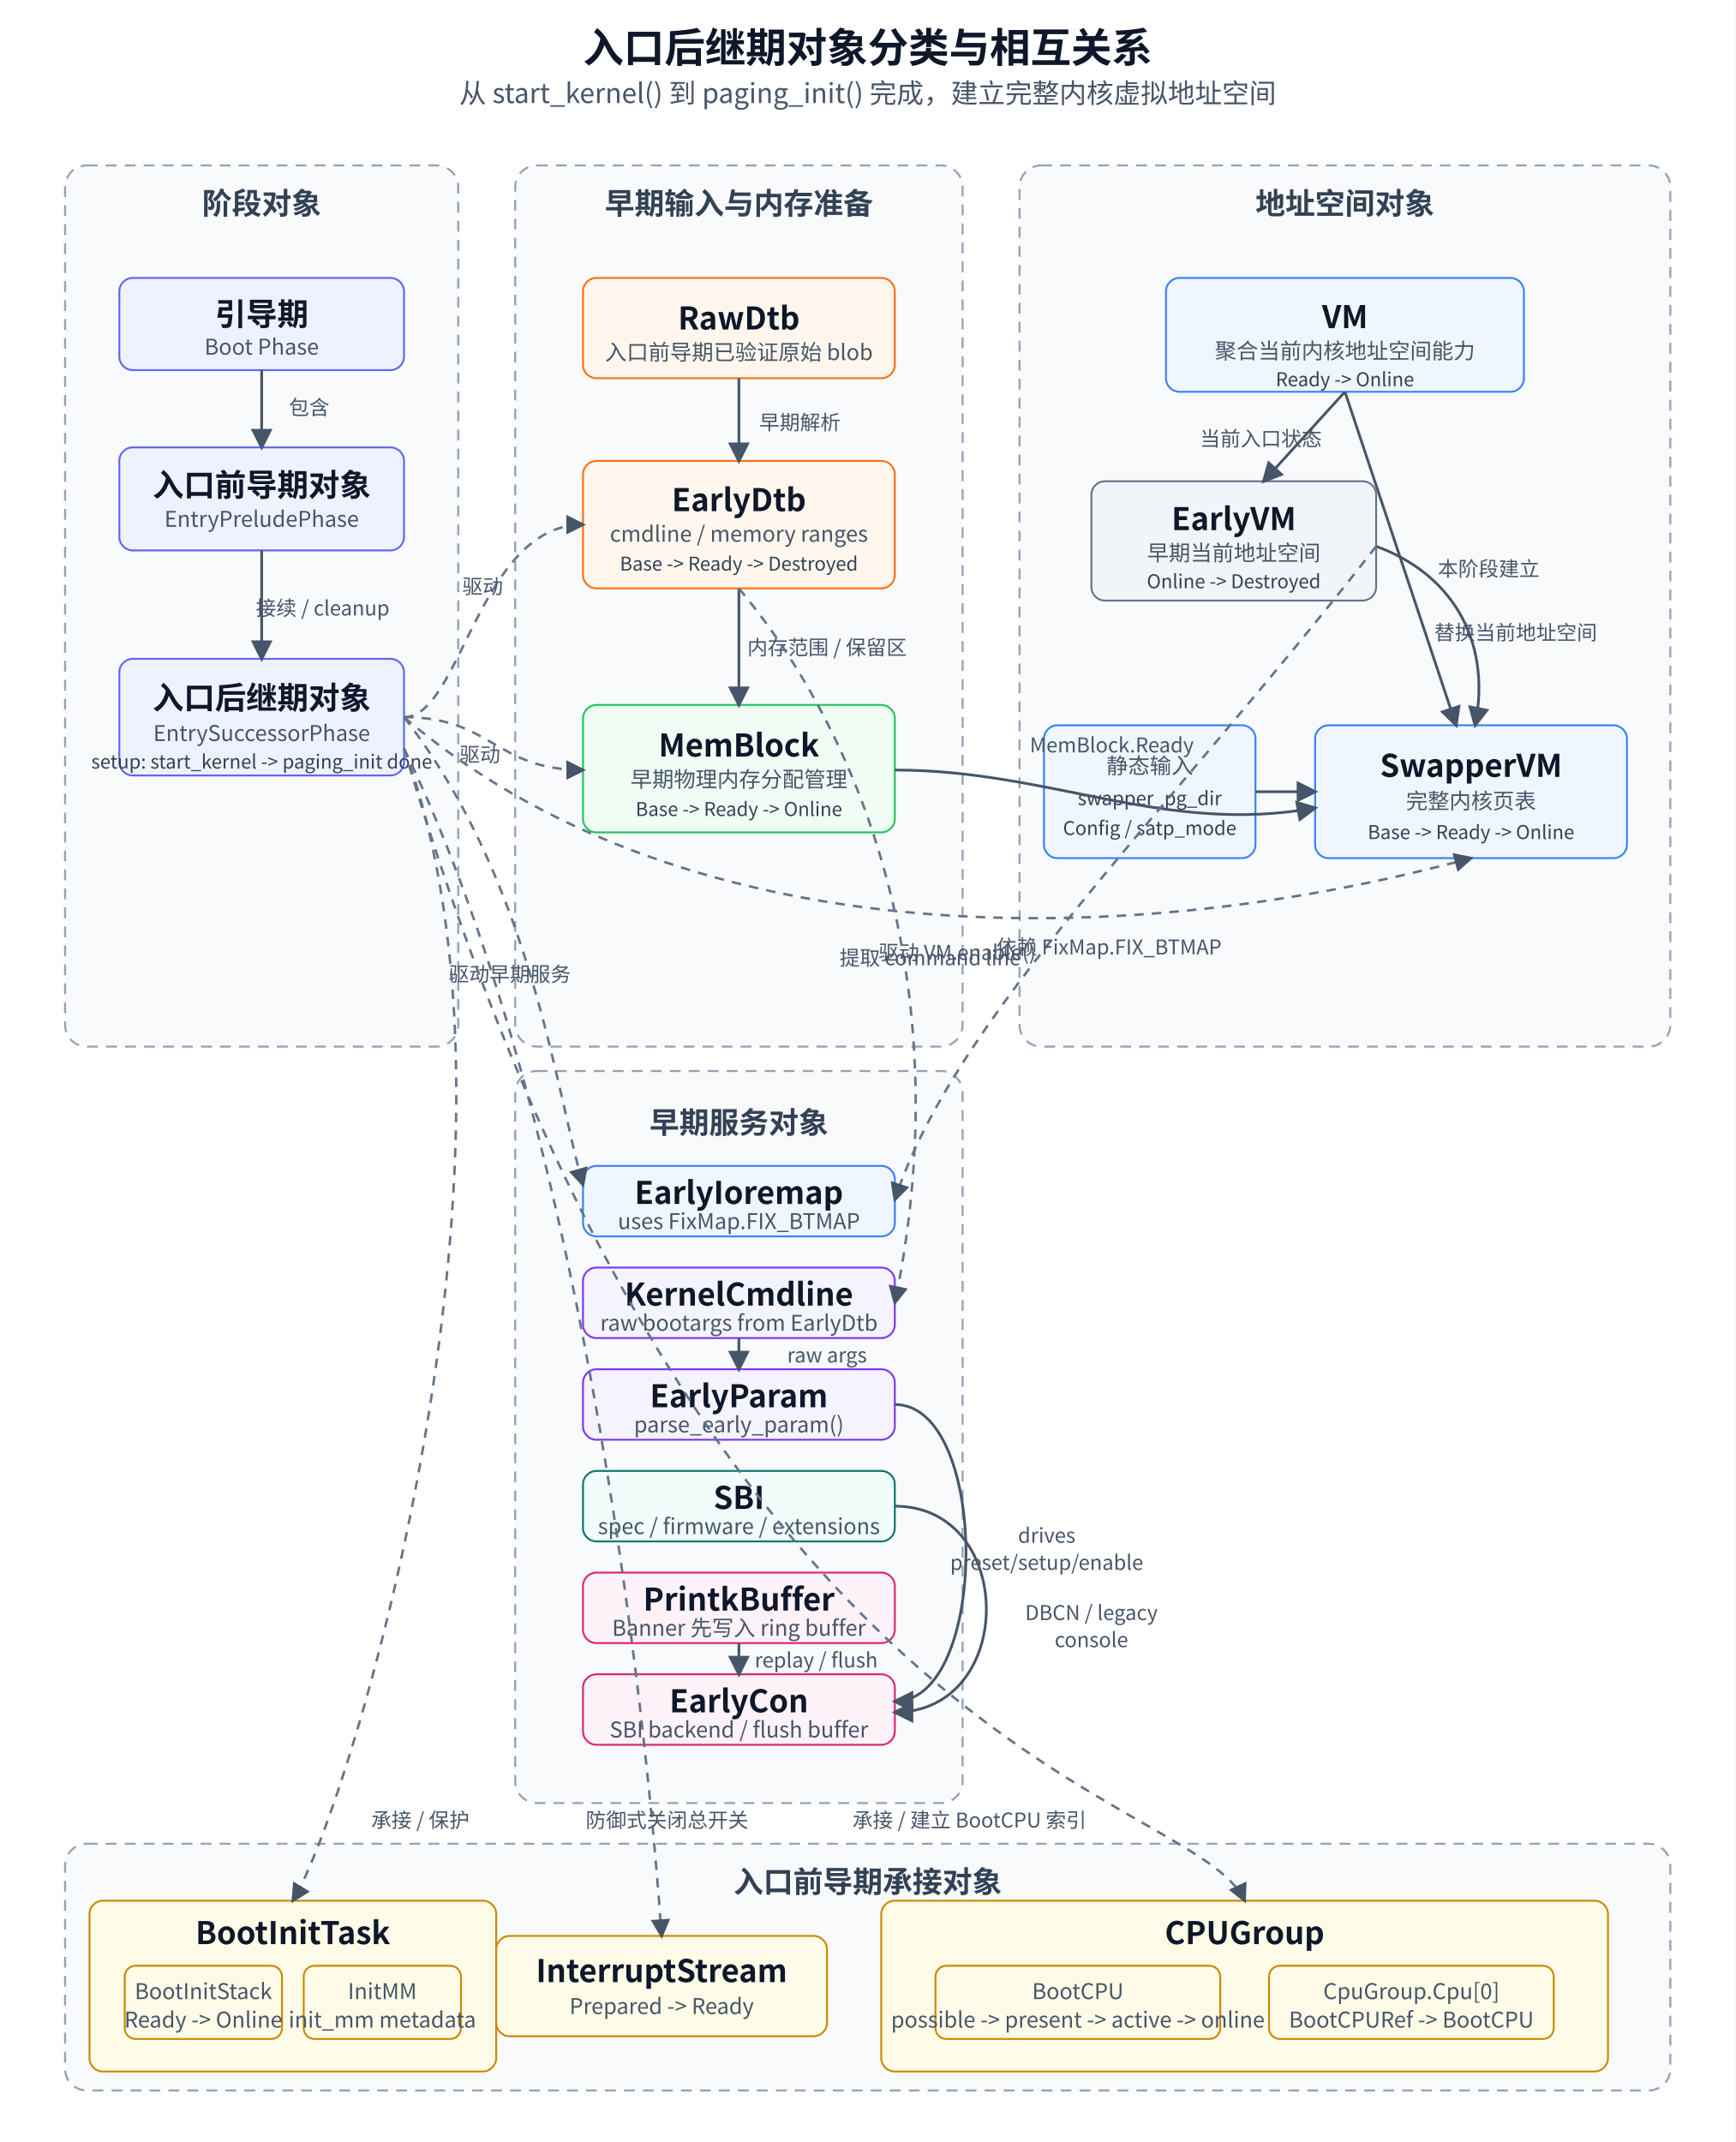
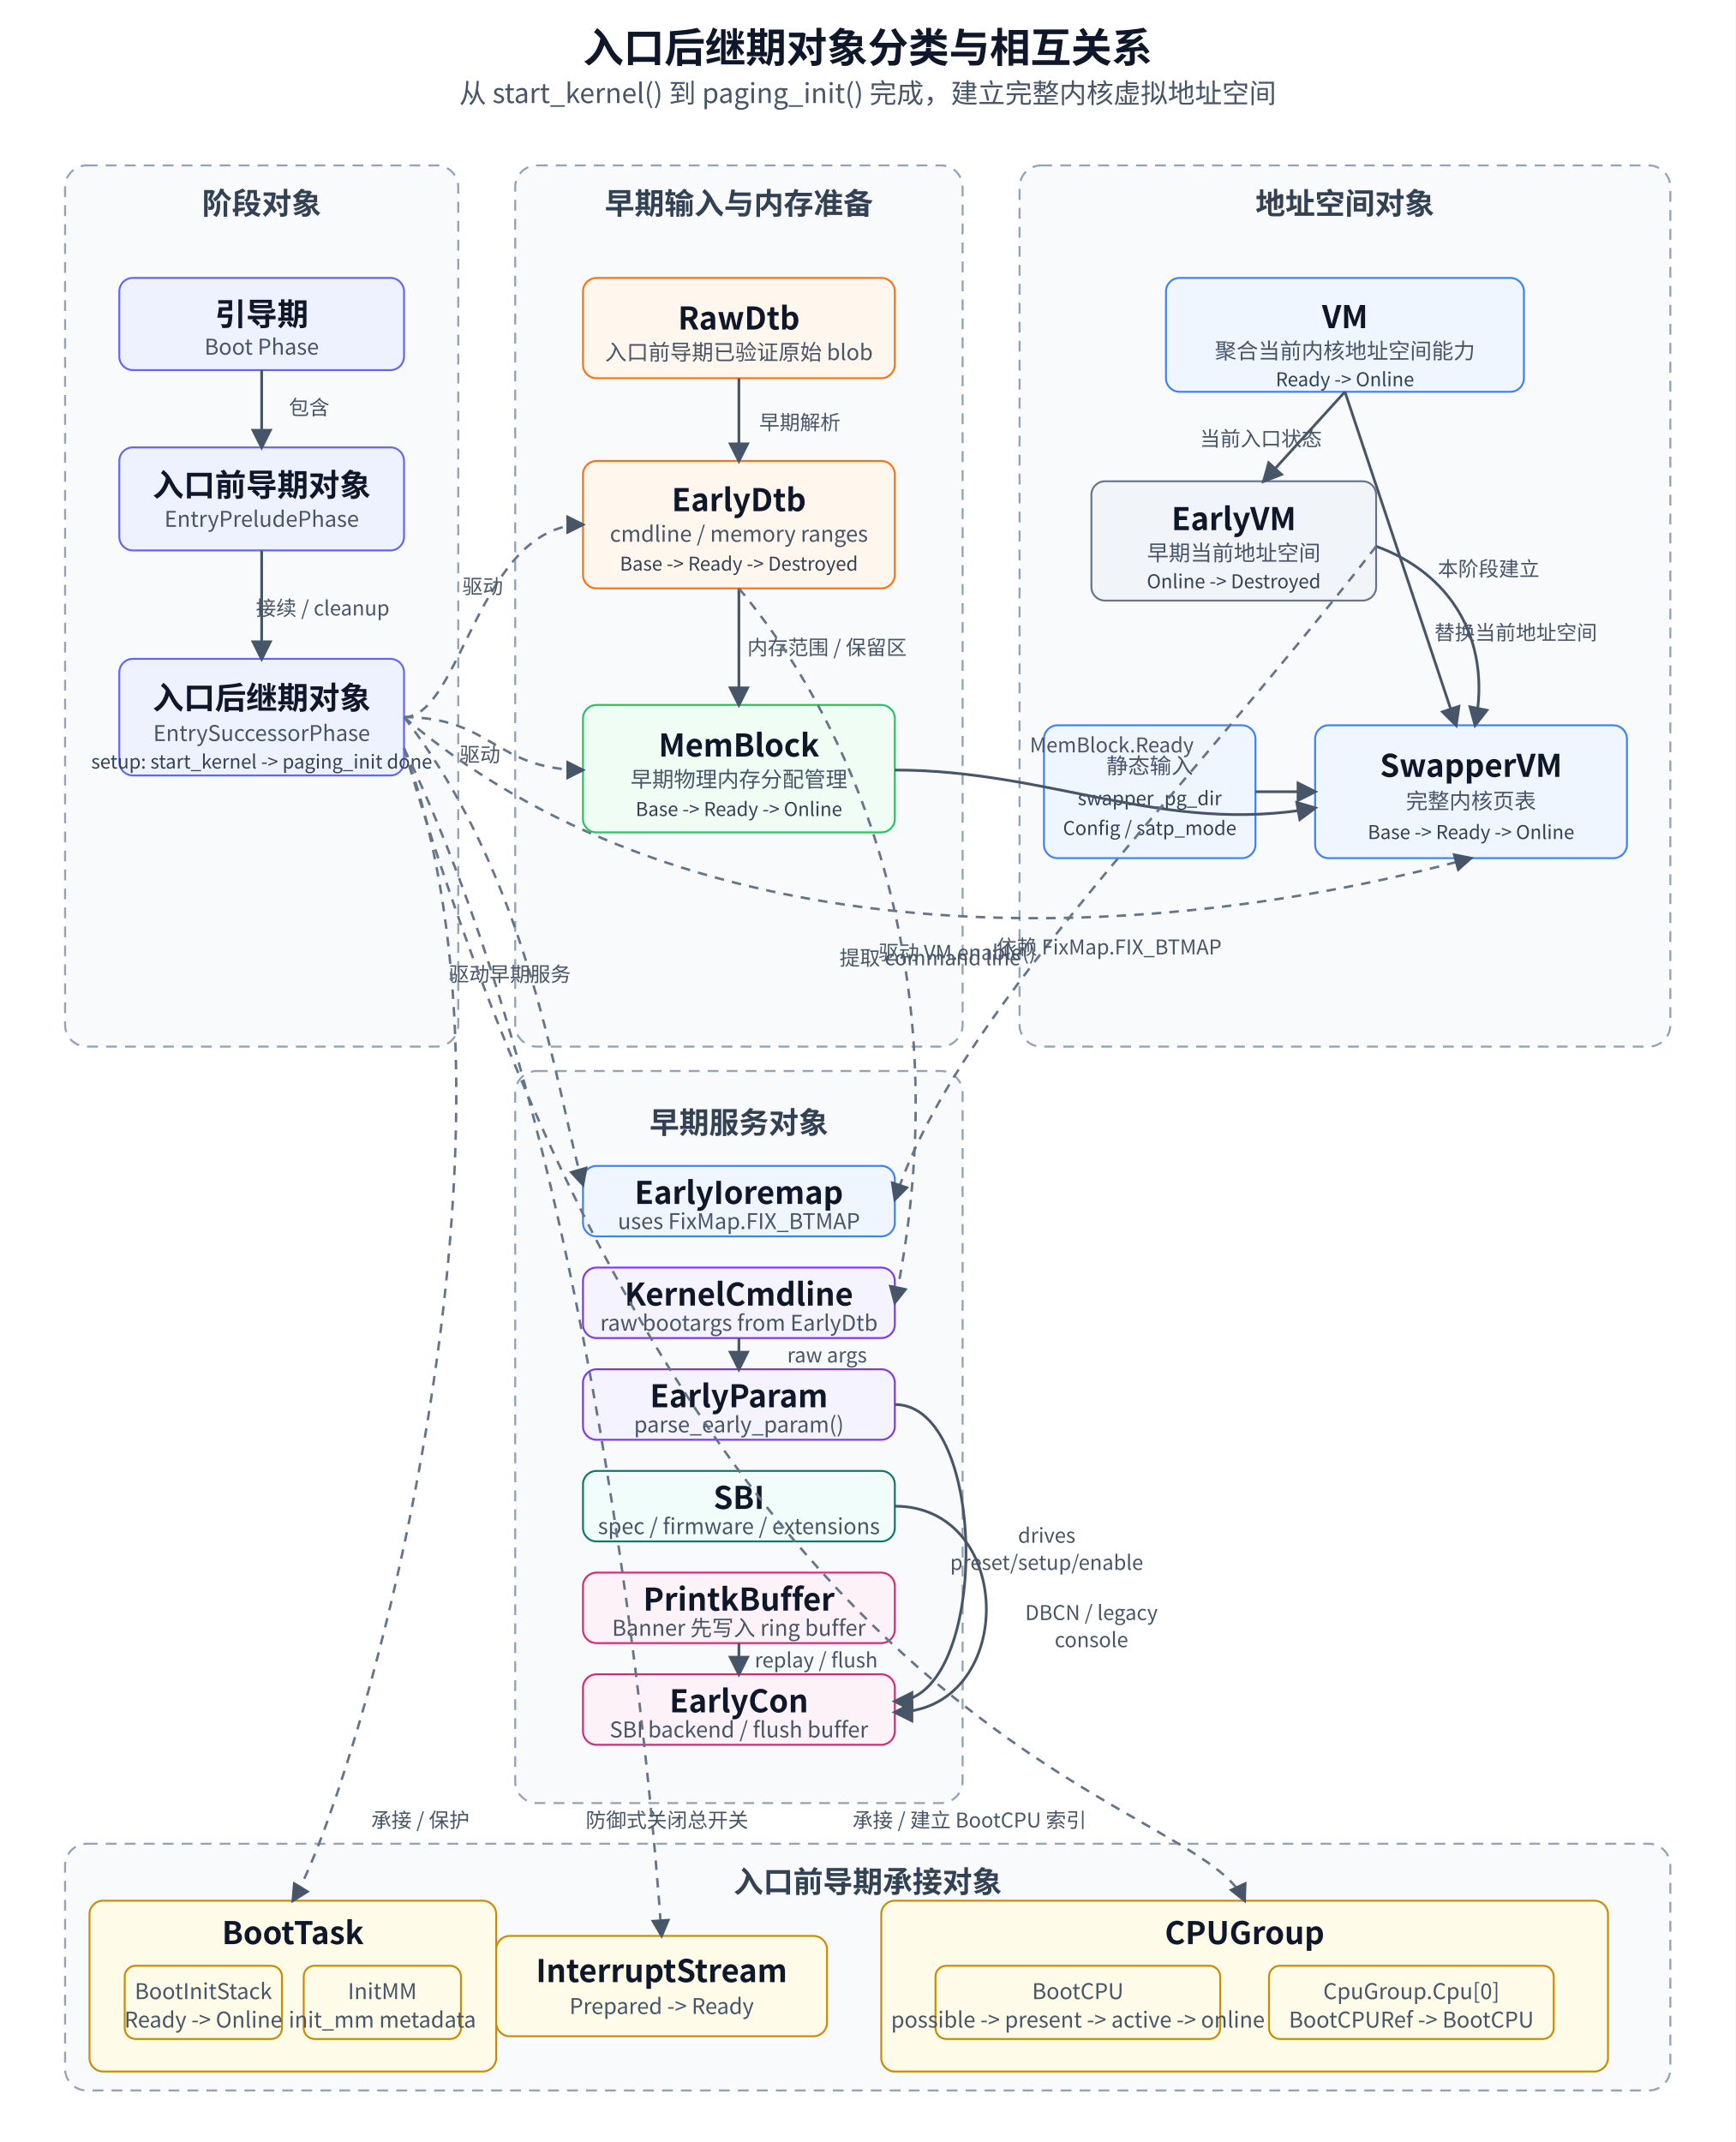
<svg xmlns="http://www.w3.org/2000/svg" width="1280" height="1580" viewBox="0 0 1280 1580" role="img" aria-labelledby="title desc">
  <defs>
    <marker id="arrow" viewBox="0 0 10 10" refX="8.5" refY="5" markerWidth="8" markerHeight="8" orient="auto-start-reverse">
      <path d="M 0 0 L 10 5 L 0 10 z" fill="#475569" />
    </marker>
    <style>
      text {
        font-family: "Microsoft YaHei", "Noto Sans CJK SC", "Source Han Sans SC", Arial, sans-serif;
        fill: #0f172a;
      }
      .title { font-size: 30px; font-weight: 600; }
      .subtitle { font-size: 20px; fill: #475569; }
      .group { fill: #f8fafc; stroke: #94a3b8; stroke-width: 1.5; stroke-dasharray: 8 6; }
      .group-label { font-size: 22px; font-weight: 600; fill: #334155; }
      .box { fill: #ffffff; stroke: #334155; stroke-width: 1.4; }
      .phase { fill: #eef2ff; stroke: #6366f1; }
      .dtb { fill: #fff7ed; stroke: #f97316; }
      .mem { fill: #f0fdf4; stroke: #22c55e; }
      .log { fill: #fdf2f8; stroke: #db2777; }
      .addr { fill: #eff6ff; stroke: #3b82f6; }
      .svc { fill: #f0fdfa; stroke: #0f766e; }
      .param { fill: #f5f3ff; stroke: #7c3aed; }
      .carry { fill: #fefce8; stroke: #ca8a04; }
      .inactive { fill: #f1f5f9; stroke: #64748b; }
      .label { font-size: 23px; font-weight: 600; text-anchor: middle; dominant-baseline: middle; }
      .small { font-size: 16px; fill: #475569; text-anchor: middle; dominant-baseline: middle; }
      .edge { stroke: #475569; stroke-width: 2; fill: none; marker-end: url(#arrow); }
      .edge-soft { stroke: #64748b; stroke-width: 1.8; stroke-dasharray: 7 6; fill: none; marker-end: url(#arrow); }
      .edge-label { font-size: 15px; fill: #475569; text-anchor: middle; }
      .state { font-size: 14px; fill: #334155; text-anchor: middle; dominant-baseline: middle; }
    </style>
  </defs>
  <rect x="0" y="0" width="1280" height="1580" fill="#ffffff" />
  <text x="640" y="46" text-anchor="middle" class="title">入口后继期对象分类与相互关系</text>
  <text x="640" y="76" text-anchor="middle" class="subtitle">从 start_kernel() 到 paging_init() 完成，建立完整内核虚拟地址空间</text>
  <rect x="48" y="122" width="290" height="650" rx="16" class="group" />
  <text x="193" y="158" class="group-label" text-anchor="middle">阶段对象</text>
  <rect x="88" y="205" width="210" height="68" rx="10" class="box phase" />
  <text x="193" y="232" class="label">引导期</text>
  <text x="193" y="256" class="small">Boot Phase</text>
  <rect x="88" y="330" width="210" height="76" rx="10" class="box phase" />
  <text x="193" y="358" class="label">入口前导期对象</text>
  <text x="193" y="383" class="small">EntryPreludePhase</text>
  <rect x="88" y="486" width="210" height="86" rx="10" class="box phase" />
  <text x="193" y="515" class="label">入口后继期对象</text>
  <text x="193" y="541" class="small">EntrySuccessorPhase</text>
  <text x="193" y="562" class="state">setup: start_kernel -&gt; paging_init done</text>
  <path d="M193 273 L193 330" class="edge" />
  <text x="228" y="306" class="edge-label">包含</text>
  <path d="M193 406 L193 486" class="edge" />
  <text x="238" y="454" class="edge-label">接续 / cleanup</text>
  <rect x="380" y="122" width="330" height="650" rx="16" class="group" />
  <text x="545" y="158" class="group-label" text-anchor="middle">早期输入与内存准备</text>
  <rect x="430" y="205" width="230" height="74" rx="10" class="box dtb" />
  <text x="545" y="235" class="label">RawDtb</text>
  <text x="545" y="260" class="small">入口前导期已验证原始 blob</text>
  <rect x="430" y="340" width="230" height="94" rx="10" class="box dtb" />
  <text x="545" y="369" class="label">EarlyDtb</text>
  <text x="545" y="394" class="small">cmdline / memory ranges</text>
  <text x="545" y="416" class="state">Base -&gt; Ready -&gt; Destroyed</text>
  <rect x="430" y="520" width="230" height="94" rx="10" class="box mem" />
  <text x="545" y="550" class="label">MemBlock</text>
  <text x="545" y="575" class="small">早期物理内存分配管理</text>
  <text x="545" y="597" class="state">Base -&gt; Ready -&gt; Online</text>
  <path d="M545 279 L545 340" class="edge" />
  <text x="590" y="317" class="edge-label">早期解析</text>
  <path d="M545 434 L545 520" class="edge" />
  <text x="610" y="483" class="edge-label">内存范围 / 保留区</text>
  <rect x="752" y="122" width="480" height="650" rx="16" class="group" />
  <text x="992" y="158" class="group-label" text-anchor="middle">地址空间对象</text>
  <rect x="860" y="205" width="264" height="84" rx="10" class="box addr" />
  <text x="992" y="234" class="label">VM</text>
  <text x="992" y="259" class="small">聚合当前内核地址空间能力</text>
  <text x="992" y="280" class="state">Ready -&gt; Online</text>
  <rect x="805" y="355" width="210" height="88" rx="10" class="box inactive" />
  <text x="910" y="383" class="label">EarlyVM</text>
  <text x="910" y="408" class="small">早期当前地址空间</text>
  <text x="910" y="429" class="state">Online -&gt; Destroyed</text>
  <rect x="970" y="535" width="230" height="98" rx="10" class="box addr" />
  <text x="1085" y="565" class="label">SwapperVM</text>
  <text x="1085" y="591" class="small">完整内核页表</text>
  <text x="1085" y="614" class="state">Base -&gt; Ready -&gt; Online</text>
  <rect x="770" y="535" width="156" height="98" rx="10" class="box addr" />
  <text x="848" y="565" class="small">静态输入</text>
  <text x="848" y="589" class="state">swapper_pg_dir</text>
  <text x="848" y="611" class="state">Config / satp_mode</text>
  <path d="M992 289 L932 355" class="edge" />
  <text x="930" y="329" class="edge-label">当前入口状态</text>
  <path d="M992 289 L1074 535" class="edge" />
  <text x="1098" y="425" class="edge-label">本阶段建立</text>
  <path d="M1015 403 C1068 422, 1101 470, 1088 535" class="edge" />
  <text x="1118" y="472" class="edge-label">替换当前地址空间</text>
  <path d="M926 584 L970 584" class="edge" />
  <path d="M298 529 C340 529, 353 387, 430 387" class="edge-soft" />
  <text x="356" y="438" class="edge-label">驱动</text>
  <path d="M298 529 C363 529, 365 568, 430 568" class="edge-soft" />
  <text x="354" y="562" class="edge-label">驱动</text>
  <path d="M298 529 C498 700, 815 706, 1085 633" class="edge-soft" />
  <text x="706" y="708" class="edge-label">驱动 VM.enable()</text>
  <path d="M660 568 C775 568, 858 616, 970 596" class="edge" />
  <text x="820" y="555" class="edge-label">MemBlock.Ready</text>
  <rect x="380" y="790" width="330" height="540" rx="16" class="group" />
  <text x="545" y="836" class="group-label" text-anchor="middle">早期服务对象</text>
  <rect x="430" y="860" width="230" height="52" rx="10" class="box addr" />
  <text x="545" y="880" class="label">EarlyIoremap</text>
  <text x="545" y="901" class="small">uses FixMap.FIX_BTMAP</text>
  <rect x="430" y="935" width="230" height="52" rx="10" class="box param" />
  <text x="545" y="955" class="label">KernelCmdline</text>
  <text x="545" y="976" class="small">raw bootargs from EarlyDtb</text>
  <rect x="430" y="1010" width="230" height="52" rx="10" class="box param" />
  <text x="545" y="1030" class="label">EarlyParam</text>
  <text x="545" y="1051" class="small">parse_early_param()</text>
  <rect x="430" y="1085" width="230" height="52" rx="10" class="box svc" />
  <text x="545" y="1105" class="label">SBI</text>
  <text x="545" y="1126" class="small">spec / firmware / extensions</text>
  <rect x="430" y="1160" width="230" height="52" rx="10" class="box log" />
  <text x="545" y="1180" class="label">PrintkBuffer</text>
  <text x="545" y="1201" class="small">Banner 先写入 ring buffer</text>
  <rect x="430" y="1235" width="230" height="52" rx="10" class="box log" />
  <text x="545" y="1255" class="label">EarlyCon</text>
  <text x="545" y="1276" class="small">SBI backend / flush buffer</text>
  <path d="M545 987 L545 1010" class="edge" />
  <text x="610" y="1005" class="edge-label">raw args</text>
  <path d="M660 1036 C730 1036, 730 1255, 660 1255" class="edge" />
  <text x="772" y="1138" class="edge-label">drives</text>
  <text x="772" y="1158" class="edge-label">preset/setup/enable</text>
  <path d="M660 1111 C750 1111, 750 1263, 660 1263" class="edge" />
  <text x="805" y="1195" class="edge-label">DBCN / legacy</text>
  <text x="805" y="1215" class="edge-label">console</text>
  <path d="M545 1212 L545 1235" class="edge" />
  <text x="602" y="1230" class="edge-label">replay / flush</text>
  <path d="M1015 403 C860 602, 704 750, 660 885" class="edge-soft" />
  <text x="818" y="704" class="edge-label">依赖 FixMap.FIX_BTMAP</text>
  <path d="M545 434 C650 560, 704 750, 660 961" class="edge-soft" />
  <text x="686" y="712" class="edge-label">提取 command line</text>
  <path d="M298 529 C392 650, 410 805, 430 874" class="edge-soft" />
  <text x="376" y="724" class="edge-label">驱动早期服务</text>
  <rect x="48" y="1360" width="1184" height="182" rx="16" class="group" />
  <text x="640" y="1396" class="group-label" text-anchor="middle">入口前导期承接对象</text>
  <rect x="66" y="1402" width="300" height="126" rx="10" class="box carry" />
-   <text x="216" y="1426" class="label">BootInitTask</text>
+   <text x="216" y="1426" class="label">BootTask</text>
  <rect x="92" y="1450" width="116" height="54" rx="8" class="box carry" />
  <text x="150" y="1469" class="small">BootInitStack</text>
  <text x="150" y="1490" class="small">Ready -&gt; Online</text>
  <rect x="224" y="1450" width="116" height="54" rx="8" class="box carry" />
  <text x="282" y="1469" class="small">InitMM</text>
  <text x="282" y="1490" class="small">init_mm metadata</text>
  <rect x="366" y="1428" width="244" height="74" rx="10" class="box carry" />
  <text x="488" y="1454" class="label">InterruptStream</text>
  <text x="488" y="1480" class="small">Prepared -&gt; Ready</text>
  <rect x="650" y="1402" width="536" height="126" rx="10" class="box carry" />
  <text x="918" y="1426" class="label">CPUGroup</text>
  <rect x="690" y="1450" width="210" height="54" rx="8" class="box carry" />
  <text x="795" y="1469" class="small">BootCPU</text>
  <text x="795" y="1490" class="small">possible -&gt; present -&gt; active -&gt; online</text>
  <rect x="936" y="1450" width="210" height="54" rx="8" class="box carry" />
  <text x="1041" y="1469" class="small">CpuGroup.Cpu[0]</text>
  <text x="1041" y="1490" class="small">BootCPURef -&gt; BootCPU</text>
  <path d="M298 552 C405 842, 260 1330, 216 1402" class="edge-soft" />
  <text x="310" y="1348" class="edge-label">承接 / 保护</text>
  <path d="M298 552 C438 842, 480 1310, 488 1428" class="edge-soft" />
  <text x="492" y="1348" class="edge-label">防御式关闭总开关</text>
  <path d="M298 552 C520 1308, 880 1320, 918 1402" class="edge-soft" />
  <text x="715" y="1348" class="edge-label">承接 / 建立 BootCPU 索引</text>
</svg>
